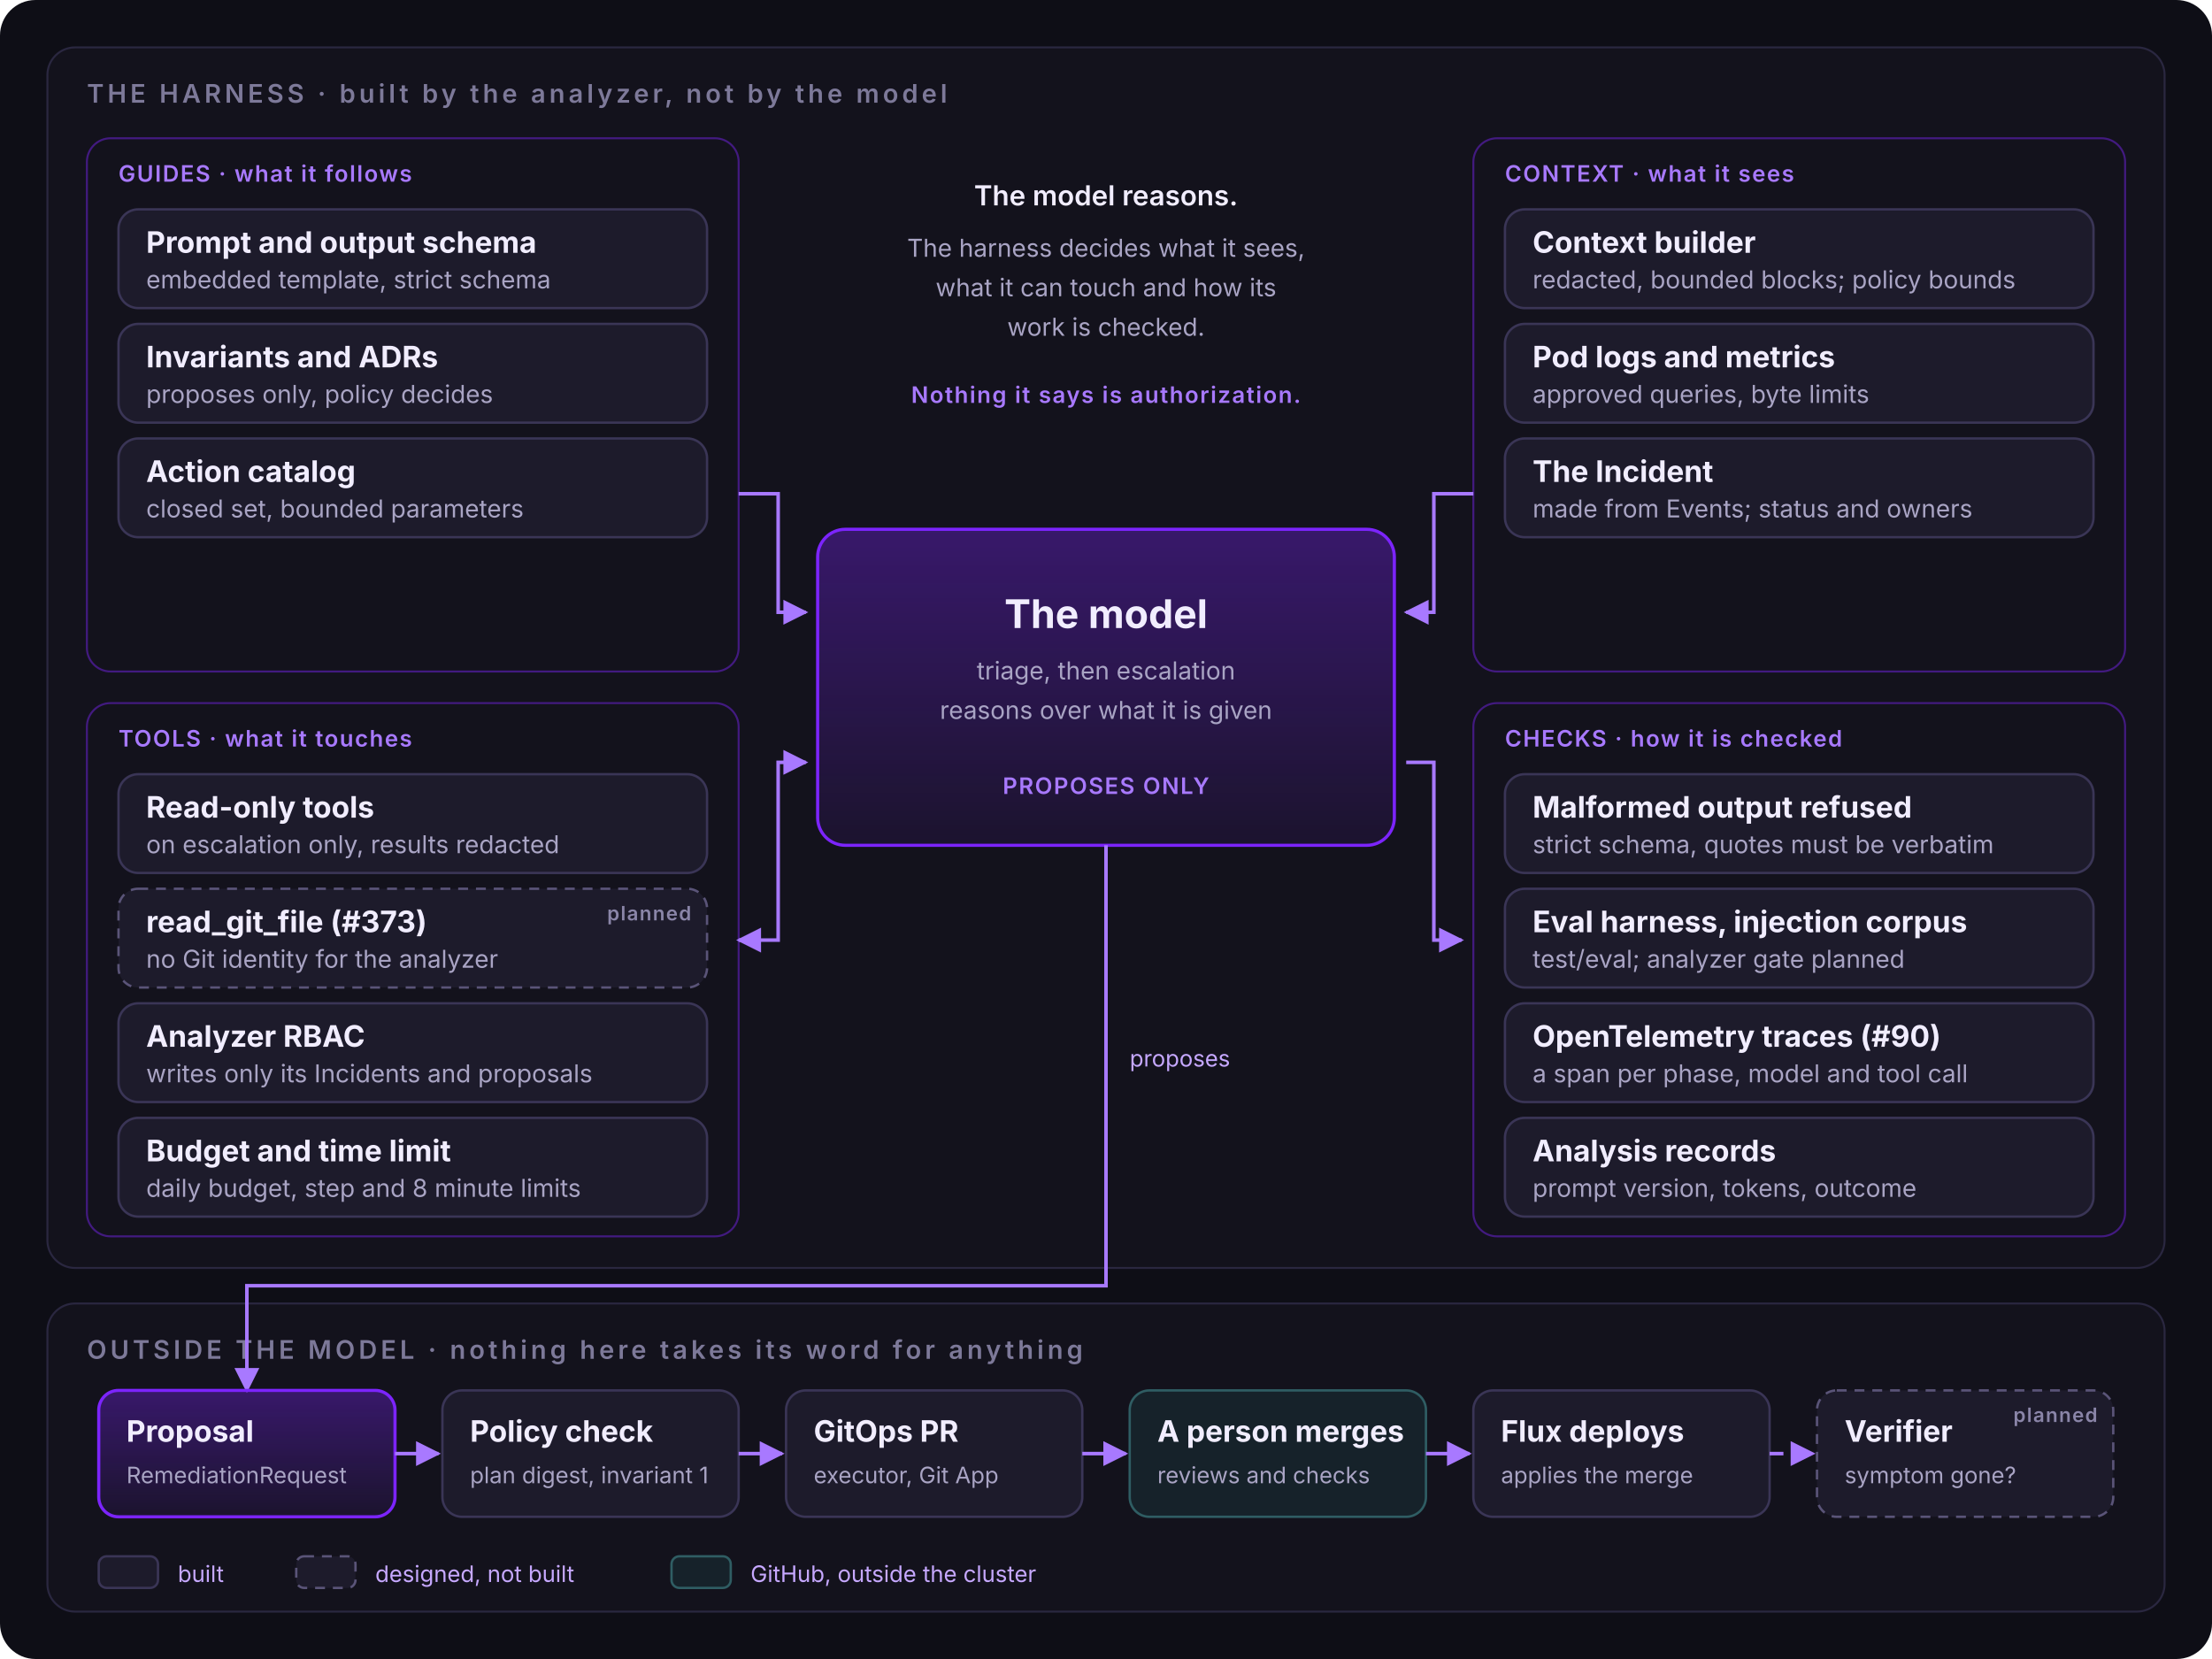
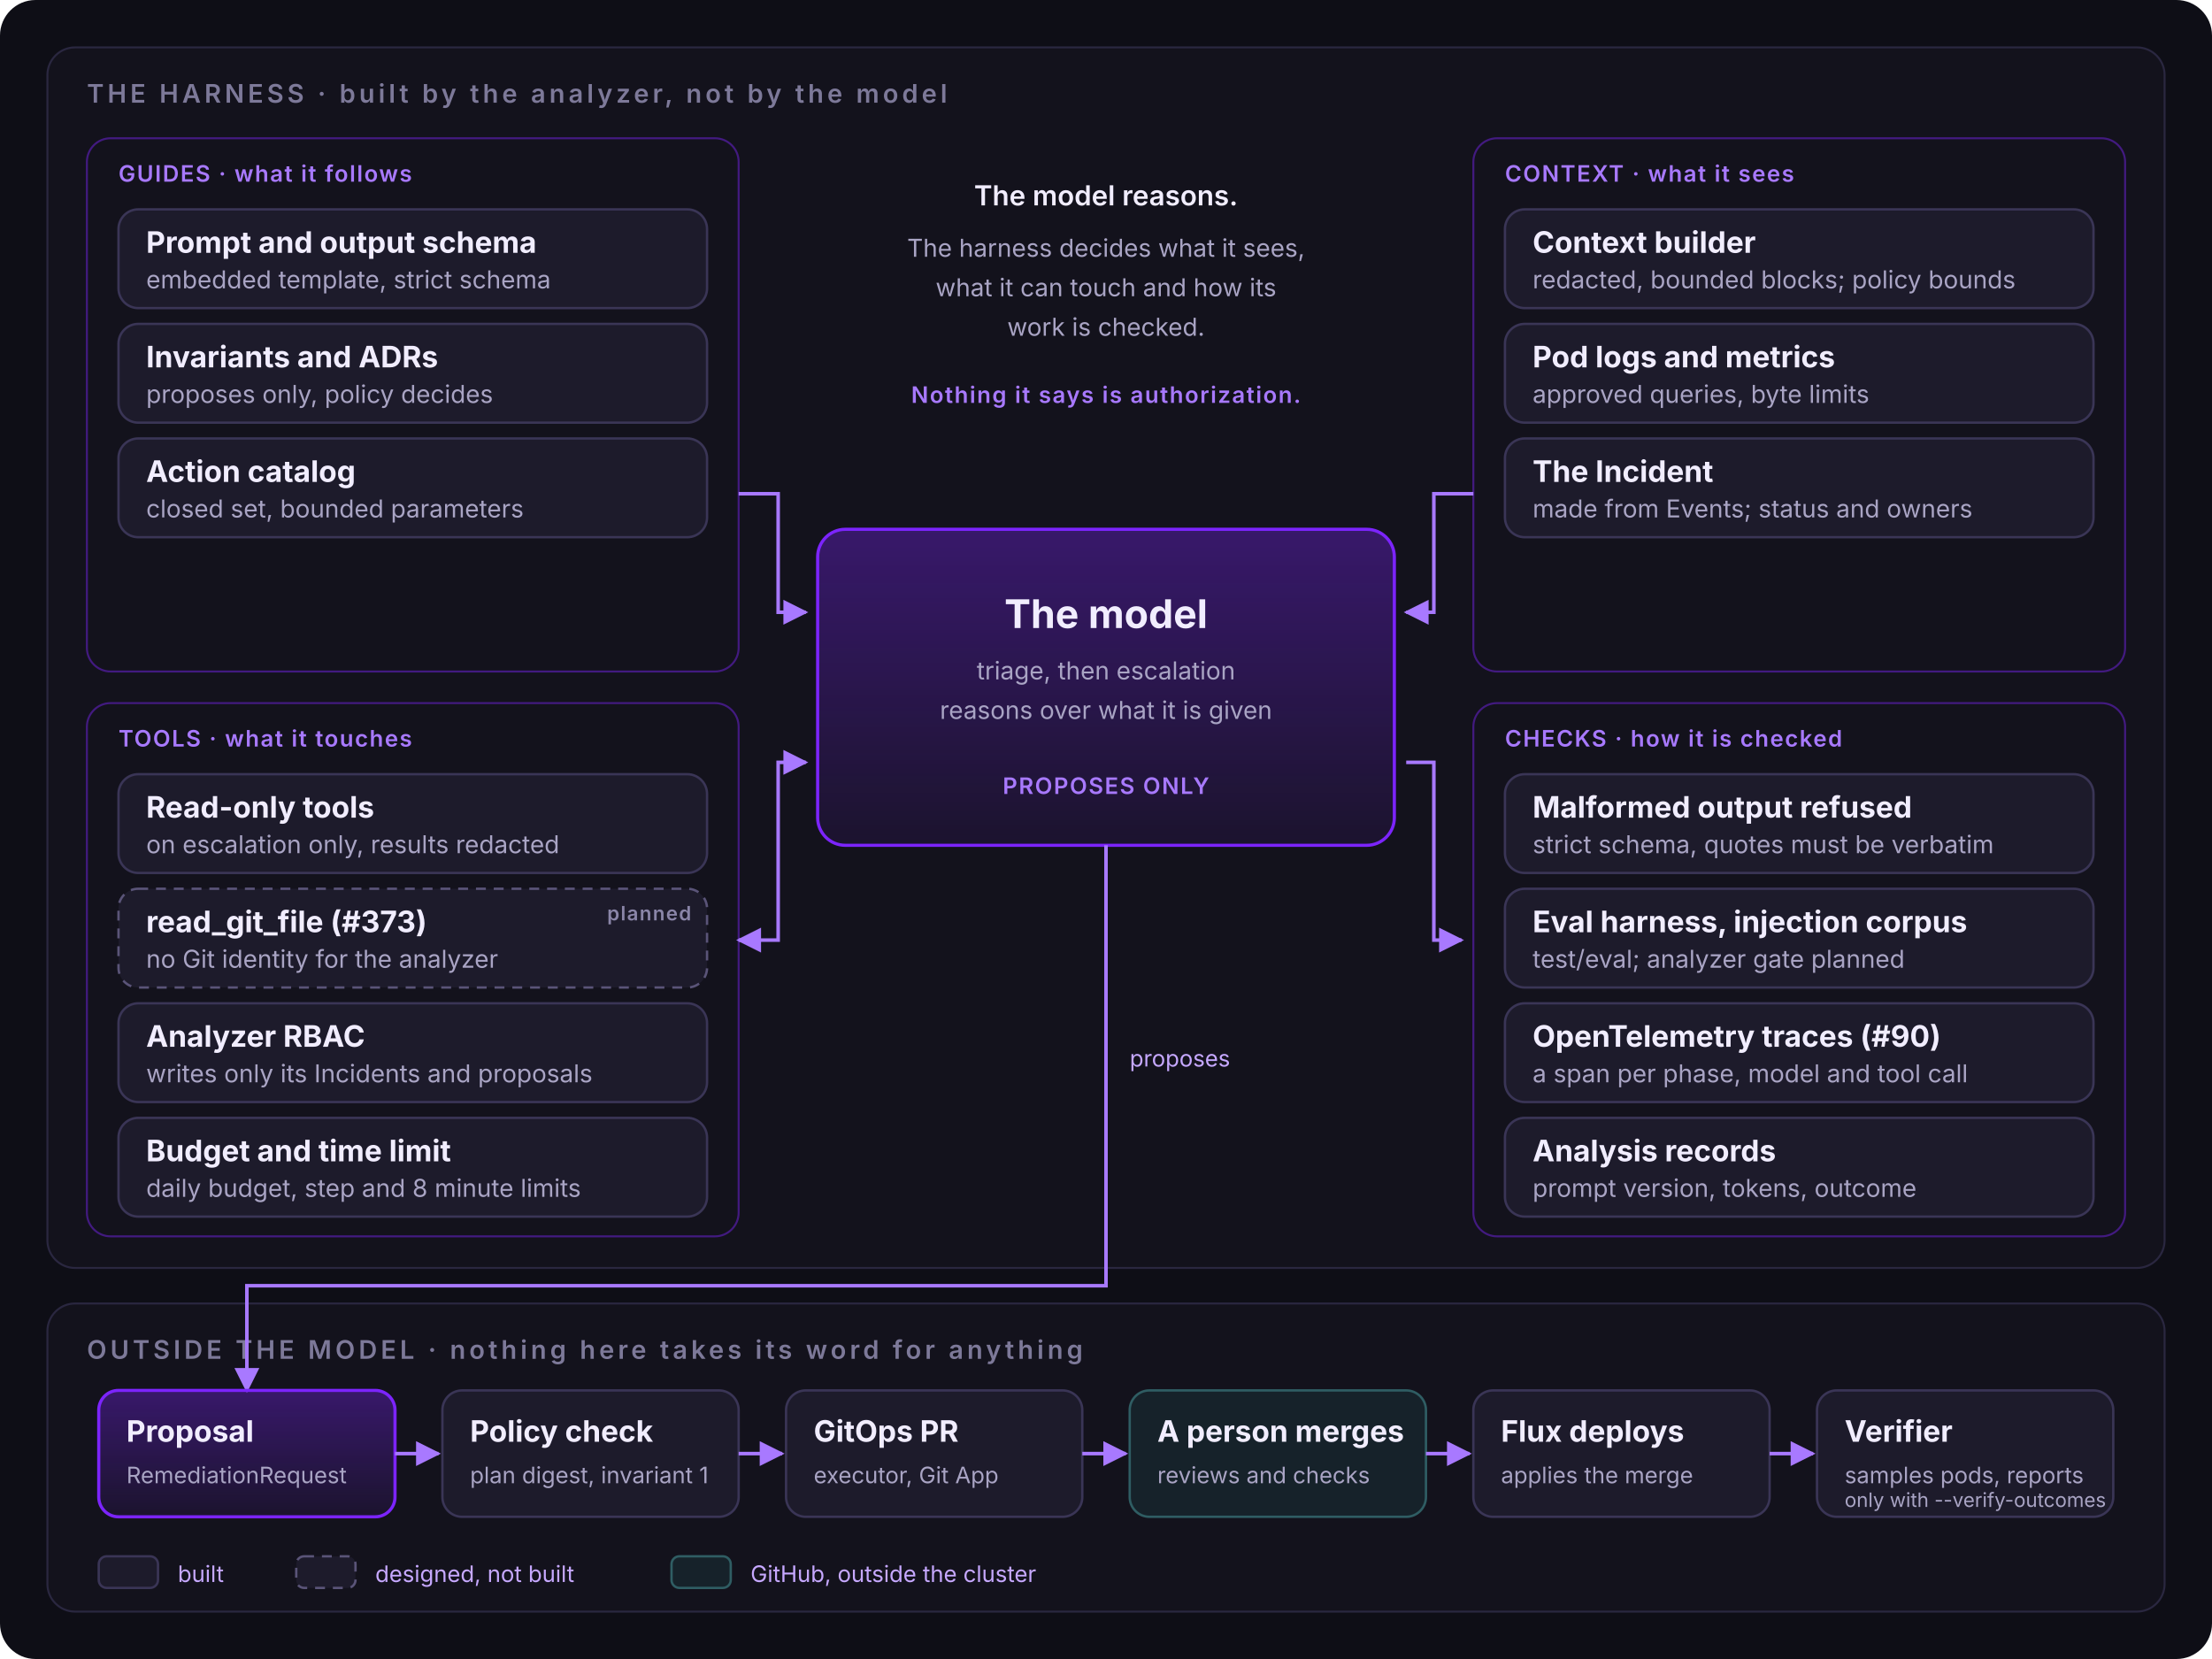
<svg xmlns="http://www.w3.org/2000/svg" viewBox="0 0 1120 840" role="img" aria-labelledby="t d" font-family="Inter, 'Segoe UI', system-ui, -apple-system, sans-serif">
  <defs>
    <marker id="a" viewBox="0 0 10 10" refX="9" refY="5" markerWidth="7" markerHeight="7" orient="auto-start-reverse">
      <path d="M0 0 10 5 0 10z" fill="#a879ff" />
    </marker>
    <linearGradient id="glow" x1="0" y1="0" x2="0" y2="1">
      <stop offset="0" stop-color="#7c24fc" stop-opacity=".35" />
      <stop offset="1" stop-color="#7c24fc" stop-opacity=".08" />
    </linearGradient>
    <style>
      .lane{fill:#13121c;stroke:#2a2740}
      .lanet{fill:#7d7999;font-size:13px;font-weight:600;letter-spacing:.14em}
      .box{fill:#1d1b2b;stroke:#3a3556;stroke-width:1.2}
      .key{fill:url(#glow);stroke:#7c24fc;stroke-width:1.6}
      .ext{fill:#16222a;stroke:#2f5d63;stroke-width:1.2}
      .pl{fill:#1d1b2b;stroke:#5a5478;stroke-width:1.2;stroke-dasharray:5 4}
      .pn{fill:#8a85a8;font-size:10px;font-weight:600;letter-spacing:.06em}
      .h{fill:#f1edff;font-size:15px;font-weight:650}
      .s{fill:#a9a4c4;font-size:12.5px}
      .id{fill:none;stroke:#7c24fc;stroke-opacity:.45;stroke-width:1}
      .idt{fill:#a879ff;font-size:11.5px;font-weight:600;letter-spacing:.06em}
      .f{stroke:#a879ff;stroke-width:1.8;fill:none}
      .lbl{fill:#c6a8ff;font-size:11.5px}
      .tag{fill:#f1edff;font-size:14px;font-weight:600}
    </style>
  </defs>
  <rect width="1120" height="840" rx="18" fill="#0e0e16" />
  <rect class="lane" x="24" y="24" width="1072" height="618" rx="14" />
  <text class="lanet" x="44" y="52">THE HARNESS · built by the analyzer, not by the model</text>
  <rect class="id" x="44" y="70" width="330" height="270" rx="12" />
  <text class="idt" x="60" y="92">GUIDES · what it follows</text>
  <rect class="box" x="60" y="106" width="298" height="50" rx="10" />
  <text class="h" x="74" y="128">Prompt and output schema</text>
  <text class="s" x="74" y="146">embedded template, strict schema</text>
  <rect class="box" x="60" y="164" width="298" height="50" rx="10" />
  <text class="h" x="74" y="186">Invariants and ADRs</text>
  <text class="s" x="74" y="204">proposes only, policy decides</text>
  <rect class="box" x="60" y="222" width="298" height="50" rx="10" />
  <text class="h" x="74" y="244">Action catalog</text>
  <text class="s" x="74" y="262">closed set, bounded parameters</text>
  <rect class="id" x="746" y="70" width="330" height="270" rx="12" />
  <text class="idt" x="762" y="92">CONTEXT · what it sees</text>
  <rect class="box" x="762" y="106" width="298" height="50" rx="10" />
  <text class="h" x="776" y="128">Context builder</text>
  <text class="s" x="776" y="146">redacted, bounded blocks; policy bounds</text>
  <rect class="box" x="762" y="164" width="298" height="50" rx="10" />
  <text class="h" x="776" y="186">Pod logs and metrics</text>
  <text class="s" x="776" y="204">approved queries, byte limits</text>
  <rect class="box" x="762" y="222" width="298" height="50" rx="10" />
  <text class="h" x="776" y="244">The Incident</text>
  <text class="s" x="776" y="262">made from Events; status and owners</text>
  <rect class="id" x="44" y="356" width="330" height="270" rx="12" />
  <text class="idt" x="60" y="378">TOOLS · what it touches</text>
  <rect class="box" x="60" y="392" width="298" height="50" rx="10" />
  <text class="h" x="74" y="414">Read-only tools</text>
  <text class="s" x="74" y="432">on escalation only, results redacted</text>
  <rect class="pl" x="60" y="450" width="298" height="50" rx="10" />
  <text class="pn" x="350" y="466" text-anchor="end">planned</text>
  <text class="h" x="74" y="472">read_git_file (#373)</text>
  <text class="s" x="74" y="490">no Git identity for the analyzer</text>
  <rect class="box" x="60" y="508" width="298" height="50" rx="10" />
  <text class="h" x="74" y="530">Analyzer RBAC</text>
  <text class="s" x="74" y="548">writes only its Incidents and proposals</text>
  <rect class="box" x="60" y="566" width="298" height="50" rx="10" />
  <text class="h" x="74" y="588">Budget and time limit</text>
  <text class="s" x="74" y="606">daily budget, step and 8 minute limits</text>
  <rect class="id" x="746" y="356" width="330" height="270" rx="12" />
  <text class="idt" x="762" y="378">CHECKS · how it is checked</text>
  <rect class="box" x="762" y="392" width="298" height="50" rx="10" />
  <text class="h" x="776" y="414">Malformed output refused</text>
  <text class="s" x="776" y="432">strict schema, quotes must be verbatim</text>
  <rect class="box" x="762" y="450" width="298" height="50" rx="10" />
  <text class="h" x="776" y="472">Eval harness, injection corpus</text>
  <text class="s" x="776" y="490">test/eval; analyzer gate planned</text>
  <rect class="box" x="762" y="508" width="298" height="50" rx="10" />
  <text class="h" x="776" y="530">OpenTelemetry traces (#90)</text>
  <text class="s" x="776" y="548">a span per phase, model and tool call</text>
  <rect class="box" x="762" y="566" width="298" height="50" rx="10" />
  <text class="h" x="776" y="588">Analysis records</text>
  <text class="s" x="776" y="606">prompt version, tokens, outcome</text>
  <rect class="key" x="414" y="268" width="292" height="160" rx="14" />
  <text class="h" x="560" y="318" text-anchor="middle" style="font-size:20px">The model</text>
  <text class="s" x="560" y="344" text-anchor="middle">triage, then escalation</text>
  <text class="s" x="560" y="364" text-anchor="middle">reasons over what it is given</text>
  <text class="idt" x="560" y="402" text-anchor="middle">PROPOSES ONLY</text>
  <text class="tag" x="560" y="104" text-anchor="middle">The model reasons.</text>
  <text class="s" x="560" y="130" text-anchor="middle">The harness decides what it sees,</text>
  <text class="s" x="560" y="150" text-anchor="middle">what it can touch and how its</text>
  <text class="s" x="560" y="170" text-anchor="middle">work is checked.</text>
  <text class="idt" x="560" y="204" text-anchor="middle">Nothing it says is authorization.</text>
  <path class="f" d="M374 250H394V310H408" marker-end="url(#a)" />
  <path class="f" d="M746 250H726V310H712" marker-end="url(#a)" />
  <path class="f" d="M374 476H394V386H408" marker-end="url(#a)" marker-start="url(#a)" />
  <path class="f" d="M712 386H726V476H740" marker-end="url(#a)" />
  <rect class="lane" x="24" y="660" width="1072" height="156" rx="14" />
  <text class="lanet" x="44" y="688">OUTSIDE THE MODEL · nothing here takes its word for anything</text>
  <path class="f" d="M560 428V651H125V704" marker-end="url(#a)" />
  <text class="lbl" x="572" y="540">proposes</text>
  <rect class="key" x="50" y="704" width="150" height="64" rx="10" />
  <text class="h" x="64" y="730">Proposal</text>
  <text class="s" x="64" y="751" style="font-size:11.5px">RemediationRequest</text>
  <path class="f" d="M200 736H222" marker-end="url(#a)" />
  <rect class="box" x="224" y="704" width="150" height="64" rx="10" />
  <text class="h" x="238" y="730">Policy check</text>
  <text class="s" x="238" y="751" style="font-size:11.5px">plan digest, invariant 1</text>
  <path class="f" d="M374 736H396" marker-end="url(#a)" />
  <rect class="box" x="398" y="704" width="150" height="64" rx="10" />
  <text class="h" x="412" y="730">GitOps PR</text>
  <text class="s" x="412" y="751" style="font-size:11.5px">executor, Git App</text>
  <path class="f" d="M548 736H570" marker-end="url(#a)" />
  <rect class="ext" x="572" y="704" width="150" height="64" rx="10" />
  <text class="h" x="586" y="730">A person merges</text>
  <text class="s" x="586" y="751" style="font-size:11.5px">reviews and checks</text>
  <path class="f" d="M722 736H744" marker-end="url(#a)" />
  <rect class="box" x="746" y="704" width="150" height="64" rx="10" />
  <text class="h" x="760" y="730">Flux deploys</text>
  <text class="s" x="760" y="751" style="font-size:11.5px">applies the merge</text>
-   <path class="f" d="M896 736H918" marker-end="url(#a)" stroke-dasharray="7 5" />
-   <rect class="pl" x="920" y="704" width="150" height="64" rx="10" />
-   <text class="pn" x="1062" y="720" text-anchor="end">planned</text>
+   <path class="f" d="M896 736H918" marker-end="url(#a)" />
+   <rect class="box" x="920" y="704" width="150" height="64" rx="10" />
  <text class="h" x="934" y="730">Verifier</text>
-   <text class="s" x="934" y="751" style="font-size:11.5px">symptom gone?</text>
+   <text class="s" x="934" y="751" style="font-size:11.5px">samples pods, reports</text>
+   <text class="s" x="934" y="763" style="font-size:10px">only with --verify-outcomes</text>
  <rect class="box" x="50" y="788" width="30" height="16" rx="4" />
  <text class="lbl" x="90" y="801">built</text>
  <rect class="pl" x="150" y="788" width="30" height="16" rx="4" />
  <text class="lbl" x="190" y="801">designed, not built</text>
  <rect class="ext" x="340" y="788" width="30" height="16" rx="4" />
  <text class="lbl" x="380" y="801">GitHub, outside the cluster</text>
</svg>
